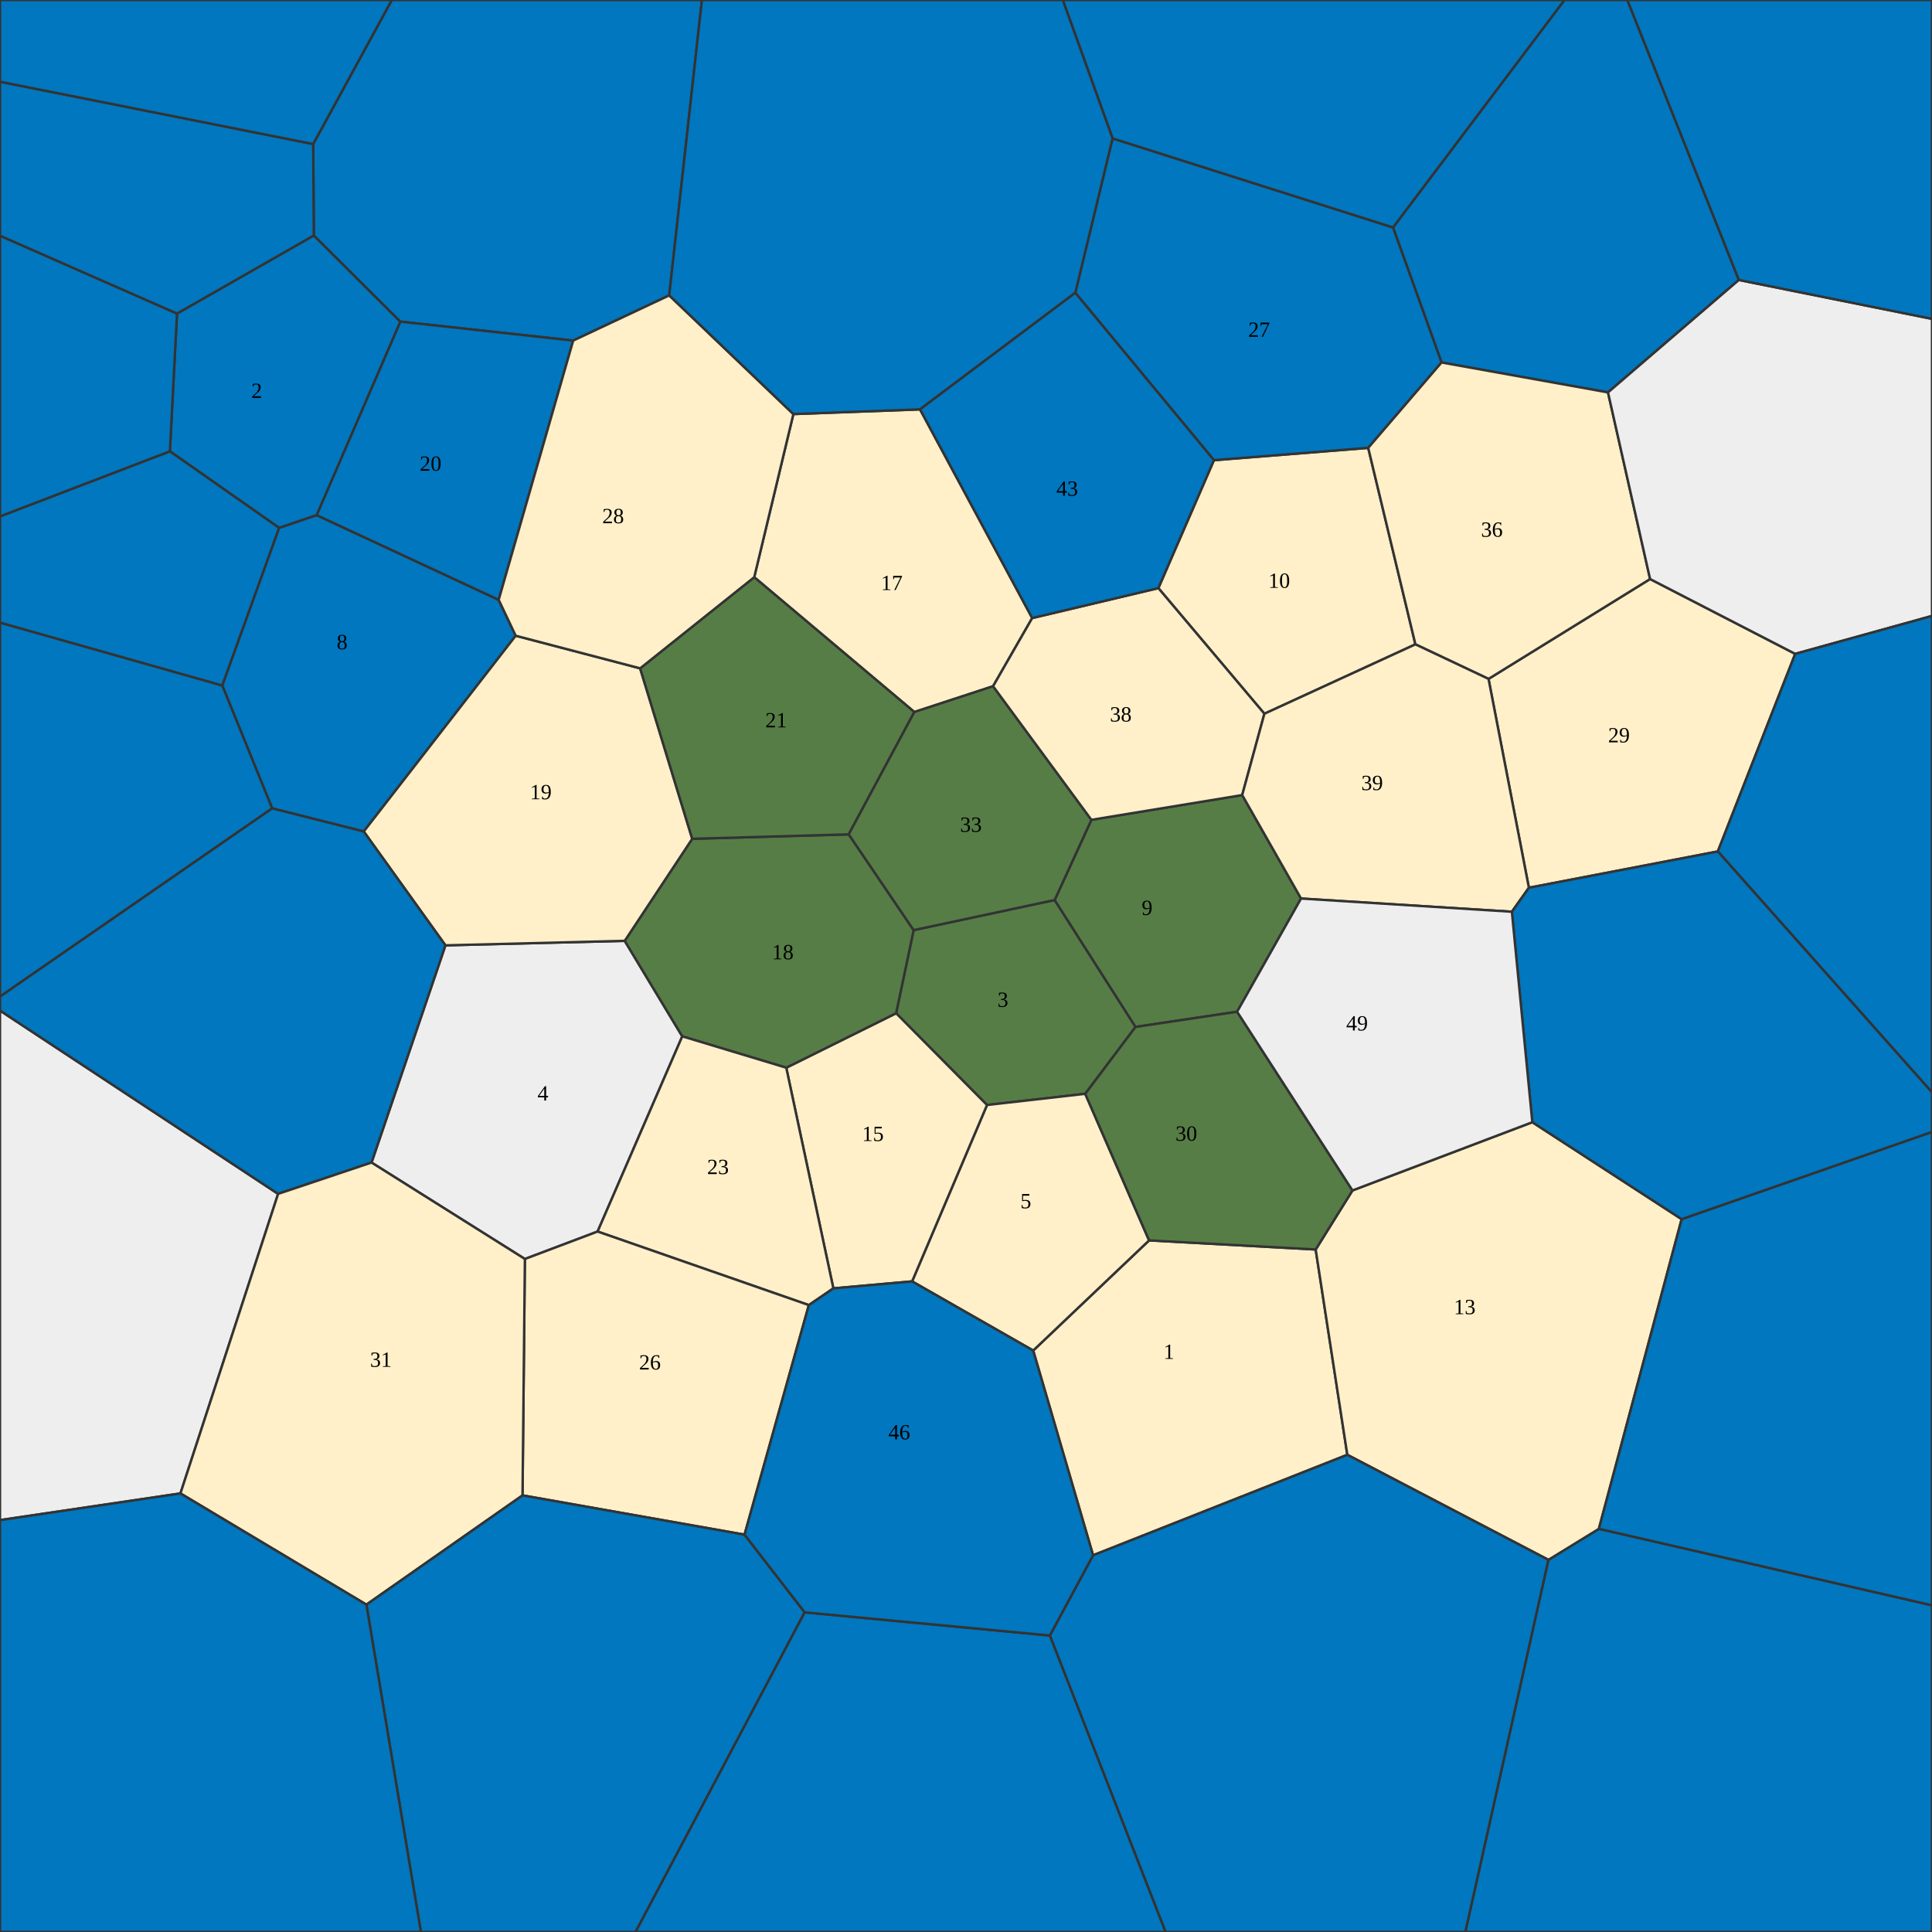
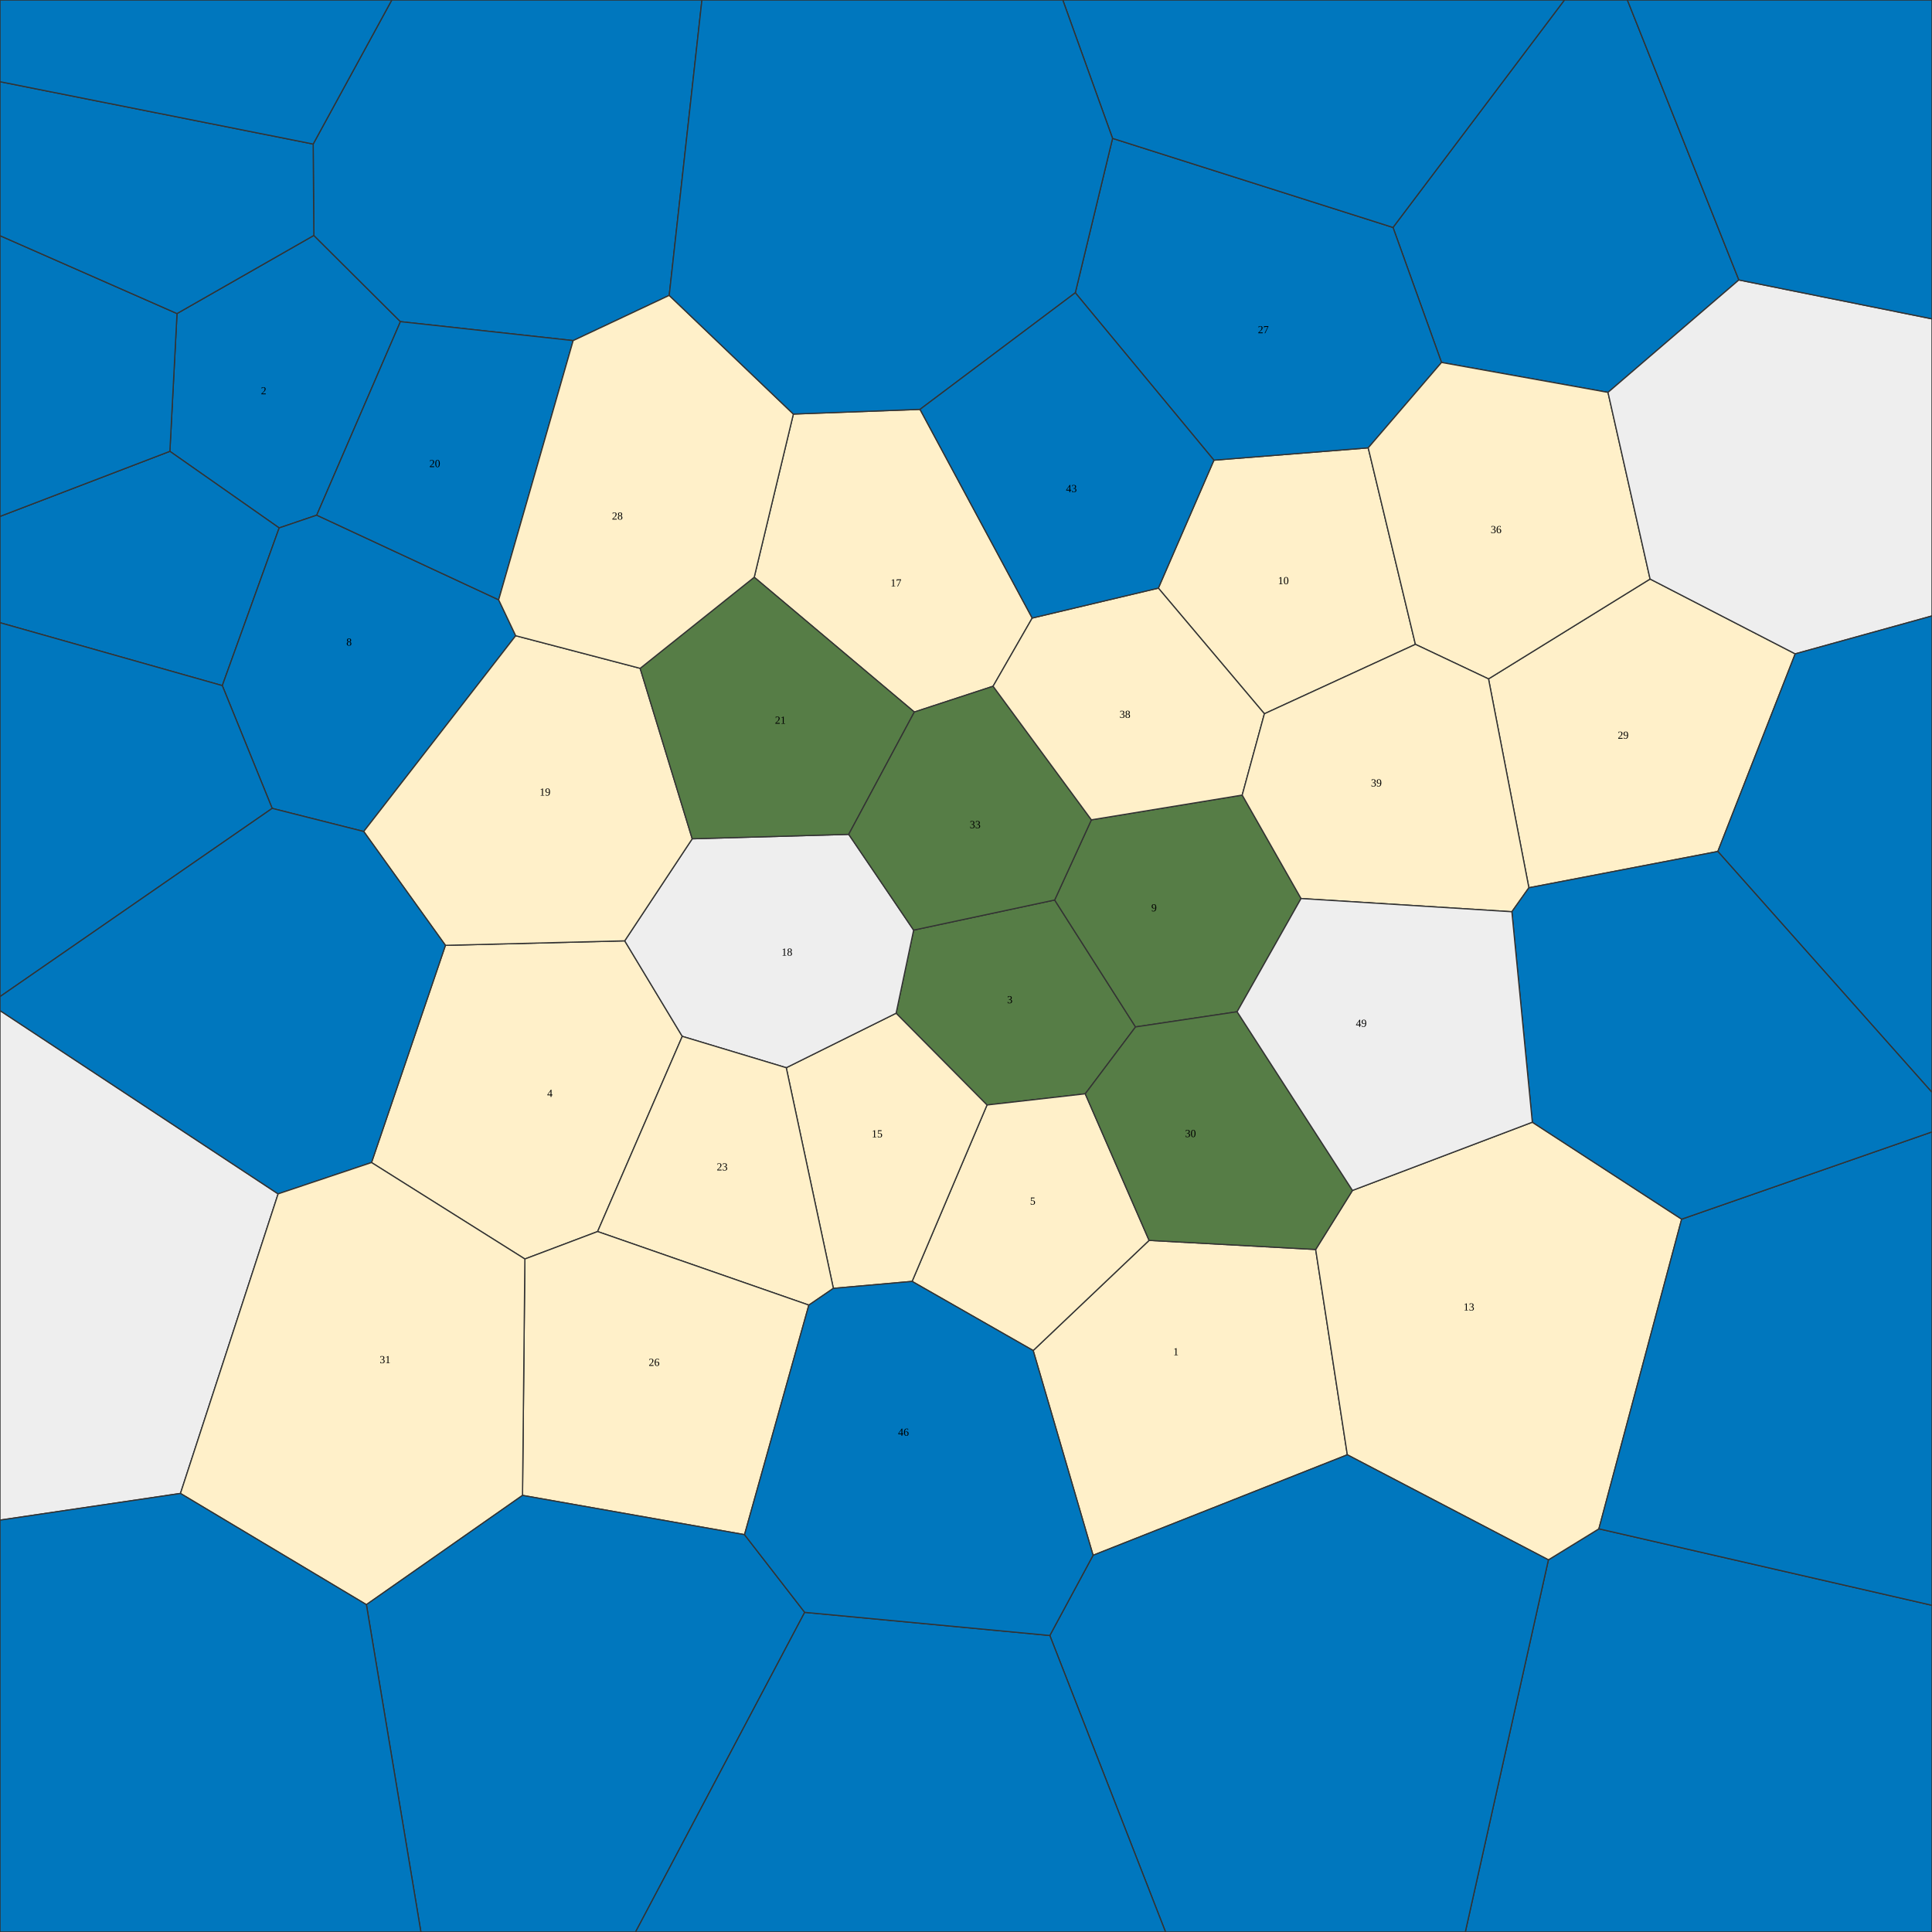
- <svg xmlns="http://www.w3.org/2000/svg" width="800" height="800" id="map" seed="0.104" viewBox="0 0 800 800">
-   <g>
-     <path id="cell-00000" d="M 800 800 L 606.753,800 L 641.162,645.891 L 662.062,633.047 L 800,664.723 L 800,800 Z" fill="#0077be" stroke="#333333" />
-   </g>
-   <g>
-     <path id="cell-00001" d="M 475.814 513.618 L 544.796,517.384 L 557.898,602.398 L 452.621,644.009 L 427.817,559.229 L 475.814,513.618 Z" fill="#FFF0c9" stroke="#333333" />
-   </g>
-   <g>
-     <path id="cell-00002" d="M 131.154 213.318 L 115.601,218.603 L 70.342,186.88 L 73.293,129.838 L 129.952,97.485 L 165.808,133.185 L 131.154,213.318 Z" fill="#0077be" stroke="#333333" />
-   </g>
-   <g>
-     <path id="cell-00003" d="M 436.714 372.671 L 470.204,425.232 L 449.378,452.929 L 408.697,457.561 L 371.055,419.559 L 378.314,385.143 L 436.714,372.671 Z" fill="#567d46" stroke="#333333" />
-   </g>
-   <g>
-     <path id="cell-00004" d="M 282.516 429.133 L 247.456,509.956 L 217.34,521.323 L 153.841,481.388 L 184.447,391.445 L 258.684,389.579 L 282.516,429.133 Z" fill="#eeeeee" stroke="#333333" />
-   </g>
-   <g>
-     <path id="cell-00005" d="M 449.378 452.929 L 475.814,513.618 L 427.817,559.229 L 377.681,530.6 L 408.697,457.561 L 449.378,452.929 Z" fill="#FFF0c9" stroke="#333333" />
-   </g>
-   <g>
-     <path id="cell-00006" d="M 115.601 218.603 L 92.051,283.897 L 0,257.85 L 0,213.827 L 70.342,186.88 L 115.601,218.603 Z" fill="#0077be" stroke="#333333" />
-   </g>
-   <g>
-     <path id="cell-00007" d="M 237.341 141.035 L 165.808,133.185 L 129.952,97.485 L 129.679,59.645 L 162.233,0 L 290.654,0 L 277.11,122.319 L 237.341,141.035 Z" fill="#0077be" stroke="#333333" />
-   </g>
-   <g>
-     <path id="cell-00008" d="M 206.492 248.372 L 213.547,263.24 L 150.62,344.31 L 112.697,334.731 L 92.051,283.897 L 115.601,218.603 L 131.154,213.318 L 206.492,248.372 Z" fill="#0077be" stroke="#333333" />
-   </g>
-   <g>
-     <path id="cell-00009" d="M 436.714 372.671 L 451.922,339.469 L 514.374,329.221 L 538.739,372.063 L 512.267,418.936 L 470.204,425.232 L 436.714,372.671 Z" fill="#567d46" stroke="#333333" />
-   </g>
-   <g>
-     <path id="cell-00010" d="M 523.558 295.553 L 479.65,243.526 L 502.663,190.556 L 566.549,185.445 L 586.091,266.809 L 523.558,295.553 Z" fill="#FFF0c9" stroke="#333333" />
-   </g>
-   <g>
-     <path id="cell-00011" d="M 112.697 334.731 L 0,412.684 L 0,257.85 L 92.051,283.897 L 112.697,334.731 Z" fill="#0077be" stroke="#333333" />
-   </g>
-   <g>
-     <path id="cell-00012" d="M 596.907 150.096 L 576.813,94.182 L 647.798,0 L 673.859,0 L 720.031,115.929 L 665.838,162.484 L 596.907,150.096 Z" fill="#0077be" stroke="#333333" />
-   </g>
-   <g>
-     <path id="cell-00013" d="M 560.031 492.934 L 634.501,464.682 L 696.327,504.83 L 662.062,633.047 L 641.162,645.891 L 557.898,602.398 L 544.796,517.384 L 560.031,492.934 Z" fill="#FFF0c9" stroke="#333333" />
-   </g>
-   <g>
-     <path id="cell-00014" d="M 557.898 602.398 L 641.162,645.891 L 606.753,800 L 482.621,800 L 434.708,677.226 L 452.621,644.009 L 557.898,602.398 Z" fill="#0077be" stroke="#333333" />
-   </g>
-   <g>
-     <path id="cell-00015" d="M 371.055 419.559 L 408.697,457.561 L 377.681,530.6 L 345.075,533.482 L 325.571,442.119 L 371.055,419.559 Z" fill="#FFF0c9" stroke="#333333" />
-   </g>
-   <g>
-     <path id="cell-00016" d="M 0 97.588 L 73.293,129.838 L 70.342,186.88 L 0,213.827 L 0,97.588 Z" fill="#0077be" stroke="#333333" />
-   </g>
-   <g>
-     <path id="cell-00017" d="M 378.606 294.835 L 312.306,239.012 L 328.516,171.456 L 380.96,169.513 L 427.418,255.924 L 411.216,284.155 L 378.606,294.835 Z" fill="#FFF0c9" stroke="#333333" />
-   </g>
-   <g>
-     <path id="cell-00018" d="M 351.442 345.487 L 378.314,385.143 L 371.055,419.559 L 325.571,442.119 L 282.516,429.133 L 258.684,389.579 L 286.633,347.329 L 351.442,345.487 Z" fill="#567d46" stroke="#333333" />
-   </g>
-   <g>
-     <path id="cell-00019" d="M 265.069 276.739 L 286.633,347.329 L 258.684,389.579 L 184.447,391.445 L 150.62,344.31 L 213.547,263.24 L 265.069,276.739 Z" fill="#FFF0c9" stroke="#333333" />
-   </g>
-   <g>
-     <path id="cell-00020" d="M 206.492 248.372 L 131.154,213.318 L 165.808,133.185 L 237.341,141.035 L 206.492,248.372 Z" fill="#0077be" stroke="#333333" />
-   </g>
-   <g>
-     <path id="cell-00021" d="M 351.442 345.487 L 286.633,347.329 L 265.069,276.739 L 312.306,239.012 L 378.606,294.835 L 351.442,345.487 Z" fill="#567d46" stroke="#333333" />
-   </g>
-   <g>
-     <path id="cell-00022" d="M 0 418.46 L 115.163,494.361 L 74.72,618.398 L 0,629.449 L 0,418.46 Z" fill="#eeeeee" stroke="#333333" />
-   </g>
-   <g>
-     <path id="cell-00023" d="M 282.516 429.133 L 325.571,442.119 L 345.075,533.482 L 334.928,540.415 L 247.456,509.956 L 282.516,429.133 Z" fill="#FFF0c9" stroke="#333333" />
-   </g>
-   <g>
-     <path id="cell-00024" d="M 73.293 129.838 L 0,97.588 L 0,33.834 L 129.679,59.645 L 129.952,97.485 L 73.293,129.838 Z" fill="#0077be" stroke="#333333" />
-   </g>
-   <g>
-     <path id="cell-00025" d="M 184.447 391.445 L 153.841,481.388 L 115.163,494.361 L 0,418.46 L 0,412.684 L 112.697,334.731 L 150.62,344.31 L 184.447,391.445 Z" fill="#0077be" stroke="#333333" />
-   </g>
-   <g>
-     <path id="cell-00026" d="M 334.928 540.415 L 308.293,635.466 L 216.363,619.208 L 217.34,521.323 L 247.456,509.956 L 334.928,540.415 Z" fill="#FFF0c9" stroke="#333333" />
-   </g>
-   <g>
-     <path id="cell-00027" d="M 502.663 190.556 L 445.257,121.232 L 460.688,57.299 L 576.813,94.182 L 596.907,150.096 L 566.549,185.445 L 502.663,190.556 Z" fill="#0077be" stroke="#333333" />
-   </g>
-   <g>
-     <path id="cell-00028" d="M 265.069 276.739 L 213.547,263.24 L 206.492,248.372 L 237.341,141.035 L 277.11,122.319 L 328.516,171.456 L 312.306,239.012 L 265.069,276.739 Z" fill="#FFF0c9" stroke="#333333" />
-   </g>
-   <g>
-     <path id="cell-00029" d="M 616.364 281.118 L 683.266,239.763 L 743.357,270.746 L 711.316,352.566 L 633.079,367.599 L 616.364,281.118 Z" fill="#FFF0c9" stroke="#333333" />
-   </g>
-   <g>
-     <path id="cell-00030" d="M 449.378 452.929 L 470.204,425.232 L 512.267,418.936 L 560.031,492.934 L 544.796,517.384 L 475.814,513.618 L 449.378,452.929 Z" fill="#567d46" stroke="#333333" />
-   </g>
-   <g>
-     <path id="cell-00031" d="M 217.34 521.323 L 216.363,619.208 L 151.717,664.444 L 74.72,618.398 L 115.163,494.361 L 153.841,481.388 L 217.34,521.323 Z" fill="#FFF0c9" stroke="#333333" />
-   </g>
-   <g>
-     <path id="cell-00032" d="M 647.798 0 L 576.813,94.182 L 460.688,57.299 L 440.072,0 L 647.798,0 Z" fill="#0077be" stroke="#333333" />
-   </g>
-   <g>
-     <path id="cell-00033" d="M 436.714 372.671 L 378.314,385.143 L 351.442,345.487 L 378.606,294.835 L 411.216,284.155 L 451.922,339.469 L 436.714,372.671 Z" fill="#567d46" stroke="#333333" />
-   </g>
-   <g>
-     <path id="cell-00034" d="M 328.516 171.456 L 277.11,122.319 L 290.654,0 L 440.072,0 L 460.688,57.299 L 445.257,121.232 L 380.96,169.513 L 328.516,171.456 Z" fill="#0077be" stroke="#333333" />
-   </g>
-   <g>
-     <path id="cell-00035" d="M 308.293 635.466 L 333.209,667.634 L 263.176,800 L 174.287,800 L 151.717,664.444 L 216.363,619.208 L 308.293,635.466 Z" fill="#0077be" stroke="#333333" />
-   </g>
-   <g>
-     <path id="cell-00036" d="M 616.364 281.118 L 586.091,266.809 L 566.549,185.445 L 596.907,150.096 L 665.838,162.484 L 683.266,239.763 L 616.364,281.118 Z" fill="#FFF0c9" stroke="#333333" />
-   </g>
-   <g>
-     <path id="cell-00037" d="M 162.233 0 L 129.679,59.645 L 0,33.834 L 0,0 L 162.233,0 Z" fill="#0077be" stroke="#333333" />
-   </g>
-   <g>
-     <path id="cell-00038" d="M 451.922 339.469 L 411.216,284.155 L 427.418,255.924 L 479.65,243.526 L 523.558,295.553 L 514.374,329.221 L 451.922,339.469 Z" fill="#FFF0c9" stroke="#333333" />
-   </g>
-   <g>
-     <path id="cell-00039" d="M 514.374 329.221 L 523.558,295.553 L 586.091,266.809 L 616.364,281.118 L 633.079,367.599 L 626.033,377.536 L 538.739,372.063 L 514.374,329.221 Z" fill="#FFF0c9" stroke="#333333" />
-   </g>
-   <g>
-     <path id="cell-00040" d="M 800 664.723 L 662.062,633.047 L 696.327,504.83 L 800,468.692 L 800,664.723 Z" fill="#0077be" stroke="#333333" />
-   </g>
-   <g>
-     <path id="cell-00041" d="M 683.266 239.763 L 665.838,162.484 L 720.031,115.929 L 800,132.033 L 800,255.045 L 743.357,270.746 L 683.266,239.763 Z" fill="#eeeeee" stroke="#333333" />
-   </g>
-   <g>
-     <path id="cell-00042" d="M 263.176 800 L 333.209,667.634 L 434.708,677.226 L 482.621,800 L 263.176,800 Z" fill="#0077be" stroke="#333333" />
-   </g>
-   <g>
-     <path id="cell-00043" d="M 427.418 255.924 L 380.96,169.513 L 445.257,121.232 L 502.663,190.556 L 479.65,243.526 L 427.418,255.924 Z" fill="#0077be" stroke="#333333" />
-   </g>
-   <g>
-     <path id="cell-00044" d="M 800 452.333 L 711.316,352.566 L 743.357,270.746 L 800,255.045 L 800,452.333 Z" fill="#0077be" stroke="#333333" />
-   </g>
-   <g>
-     <path id="cell-00045" d="M 800 0 L 800,132.033 L 720.031,115.929 L 673.859,0 L 800,0 Z" fill="#0077be" stroke="#333333" />
-   </g>
-   <g>
-     <path id="cell-00046" d="M 377.681 530.6 L 427.817,559.229 L 452.621,644.009 L 434.708,677.226 L 333.209,667.634 L 308.293,635.466 L 334.928,540.415 L 345.075,533.482 L 377.681,530.6 Z" fill="#0077be" stroke="#333333" />
-   </g>
-   <g>
-     <path id="cell-00047" d="M 633.079 367.599 L 711.316,352.566 L 800,452.333 L 800,468.692 L 696.327,504.83 L 634.501,464.682 L 626.033,377.536 L 633.079,367.599 Z" fill="#0077be" stroke="#333333" />
-   </g>
-   <g>
-     <path id="cell-00048" d="M 0 800 L 0,629.449 L 74.72,618.398 L 151.717,664.444 L 174.287,800 L 0,800 Z" fill="#0077be" stroke="#333333" />
-   </g>
-   <g>
-     <path id="cell-00049" d="M 512.267 418.936 L 538.739,372.063 L 626.033,377.536 L 634.501,464.682 L 560.031,492.934 L 512.267,418.936 Z" fill="#eeeeee" stroke="#333333" />
-   </g>
-   <g>
-     <text id="label-1" x="481.791" y="562.689" font-size=".75em">1</text>
-   </g>
-   <g>
-     <text id="label-2" x="104.051" y="164.77" font-size=".75em">2</text>
-   </g>
-   <g>
-     <text id="label-3" x="413.019" y="416.923" font-size=".75em">3</text>
-   </g>
-   <g>
-     <text id="label-4" x="222.575" y="455.699" font-size=".75em">4</text>
-   </g>
-   <g>
-     <text id="label-5" x="422.515" y="500.312" font-size=".75em">5</text>
-   </g>
-   <g>
-     <text id="label-8" x="139.413" y="268.834" font-size=".75em">8</text>
-   </g>
-   <g>
-     <text id="label-9" x="472.734" y="378.874" font-size=".75em">9</text>
-   </g>
-   <g>
-     <text id="label-10" x="525.173" y="243.414" font-size=".75em">10</text>
-   </g>
-   <g>
-     <text id="label-13" x="601.985" y="544.164" font-size=".75em">13</text>
-   </g>
-   <g>
-     <text id="label-15" x="356.943" y="472.467" font-size=".75em">15</text>
-   </g>
-   <g>
-     <text id="label-17" x="364.754" y="244.337" font-size=".75em">17</text>
-   </g>
-   <g>
-     <text id="label-18" x="319.623" y="397.224" font-size=".75em">18</text>
-   </g>
-   <g>
-     <text id="label-19" x="219.439" y="330.95" font-size=".75em">19</text>
-   </g>
-   <g>
-     <text id="label-20" x="173.798" y="194.932" font-size=".75em">20</text>
-   </g>
-   <g>
-     <text id="label-21" x="316.893" y="301.181" font-size=".75em">21</text>
-   </g>
-   <g>
-     <text id="label-23" x="292.798" y="486.16" font-size=".75em">23</text>
-   </g>
-   <g>
-     <text id="label-26" x="264.617" y="567.089" font-size=".75em">26</text>
-   </g>
-   <g>
-     <text id="label-27" x="516.859" y="139.481" font-size=".75em">27</text>
-   </g>
-   <g>
-     <text id="label-28" x="249.385" y="216.655" font-size=".75em">28</text>
-   </g>
-   <g>
-     <text id="label-29" x="665.879" y="307.403" font-size=".75em">29</text>
-   </g>
-   <g>
-     <text id="label-30" x="486.723" y="472.343" font-size=".75em">30</text>
-   </g>
-   <g>
-     <text id="label-31" x="153.221" y="565.977" font-size=".75em">31</text>
-   </g>
-   <g>
-     <text id="label-33" x="397.537" y="344.429" font-size=".75em">33</text>
-   </g>
-   <g>
-     <text id="label-36" x="613.25" y="222.26" font-size=".75em">36</text>
-   </g>
-   <g>
-     <text id="label-38" x="459.588" y="298.765" font-size=".75em">38</text>
-   </g>
-   <g>
-     <text id="label-39" x="563.667" y="327.158" font-size=".75em">39</text>
-   </g>
-   <g>
-     <text id="label-43" x="437.399" y="205.281" font-size=".75em">43</text>
-   </g>
-   <g>
-     <text id="label-46" x="367.864" y="596.02" font-size=".75em">46</text>
-   </g>
-   <g>
-     <text id="label-49" x="557.426" y="426.706" font-size=".75em">49</text>
+ <svg xmlns="http://www.w3.org/2000/svg" width="1600" height="1600" id="map" seed="0.104" viewBox="0 0 1600 1600">
+   <g>
+     <path id="cell-00000" d="M 1600 1600 L 1213.507,1600 L 1282.323,1291.782 L 1324.124,1266.095 L 1600,1329.447 L 1600,1600 Z" fill="#0077be" stroke="#333333" />
+   </g>
+   <g>
+     <path id="cell-00001" d="M 951.627 1027.236 L 1089.592,1034.768 L 1115.797,1204.796 L 905.242,1288.018 L 855.635,1118.457 L 951.627,1027.236 Z" fill="#FFF0c9" stroke="#333333" />
+   </g>
+   <g>
+     <path id="cell-00002" d="M 262.309 426.637 L 231.203,437.207 L 140.684,373.76 L 146.587,259.676 L 259.904,194.97 L 331.616,266.369 L 262.309,426.637 Z" fill="#0077be" stroke="#333333" />
+   </g>
+   <g>
+     <path id="cell-00003" d="M 873.427 745.342 L 940.407,850.463 L 898.755,905.857 L 817.394,915.123 L 742.11,839.118 L 756.627,770.286 L 873.427,745.342 Z" fill="#567d46" stroke="#333333" />
+   </g>
+   <g>
+     <path id="cell-00004" d="M 565.032 858.265 L 494.912,1019.913 L 434.681,1042.646 L 307.681,962.776 L 368.893,782.889 L 517.367,779.157 L 565.032,858.265 Z" fill="#FFF0c9" stroke="#333333" />
+   </g>
+   <g>
+     <path id="cell-00005" d="M 898.755 905.857 L 951.627,1027.236 L 855.635,1118.457 L 755.362,1061.2 L 817.394,915.123 L 898.755,905.857 Z" fill="#FFF0c9" stroke="#333333" />
+   </g>
+   <g>
+     <path id="cell-00006" d="M 231.203 437.207 L 184.101,567.794 L 0,515.7 L 0,427.655 L 140.684,373.76 L 231.203,437.207 Z" fill="#0077be" stroke="#333333" />
+   </g>
+   <g>
+     <path id="cell-00007" d="M 474.681 282.07 L 331.616,266.369 L 259.904,194.97 L 259.359,119.29 L 324.466,0 L 581.308,0 L 554.221,244.638 L 474.681,282.07 Z" fill="#0077be" stroke="#333333" />
+   </g>
+   <g>
+     <path id="cell-00008" d="M 412.985 496.743 L 427.094,526.48 L 301.24,688.62 L 225.394,669.462 L 184.101,567.794 L 231.203,437.207 L 262.309,426.637 L 412.985,496.743 Z" fill="#0077be" stroke="#333333" />
+   </g>
+   <g>
+     <path id="cell-00009" d="M 873.427 745.342 L 903.845,678.938 L 1028.748,658.441 L 1077.479,744.126 L 1024.534,837.872 L 940.407,850.463 L 873.427,745.342 Z" fill="#567d46" stroke="#333333" />
+   </g>
+   <g>
+     <path id="cell-00010" d="M 1047.117 591.106 L 959.3,487.052 L 1005.326,381.112 L 1133.099,370.891 L 1172.182,533.617 L 1047.117,591.106 Z" fill="#FFF0c9" stroke="#333333" />
+   </g>
+   <g>
+     <path id="cell-00011" d="M 225.394 669.462 L 0,825.367 L 0,515.7 L 184.101,567.794 L 225.394,669.462 Z" fill="#0077be" stroke="#333333" />
+   </g>
+   <g>
+     <path id="cell-00012" d="M 1193.813 300.192 L 1153.627,188.364 L 1295.596,0 L 1347.718,0 L 1440.063,231.859 L 1331.676,324.968 L 1193.813,300.192 Z" fill="#0077be" stroke="#333333" />
+   </g>
+   <g>
+     <path id="cell-00013" d="M 1120.062 985.867 L 1269.002,929.365 L 1392.655,1009.659 L 1324.124,1266.095 L 1282.323,1291.782 L 1115.797,1204.796 L 1089.592,1034.768 L 1120.062,985.867 Z" fill="#FFF0c9" stroke="#333333" />
+   </g>
+   <g>
+     <path id="cell-00014" d="M 1115.797 1204.796 L 1282.323,1291.782 L 1213.507,1600 L 965.242,1600 L 869.415,1354.452 L 905.242,1288.018 L 1115.797,1204.796 Z" fill="#0077be" stroke="#333333" />
+   </g>
+   <g>
+     <path id="cell-00015" d="M 742.11 839.118 L 817.394,915.123 L 755.362,1061.2 L 690.15,1066.964 L 651.142,884.238 L 742.11,839.118 Z" fill="#FFF0c9" stroke="#333333" />
+   </g>
+   <g>
+     <path id="cell-00016" d="M 0 195.177 L 146.587,259.676 L 140.684,373.76 L 0,427.655 L 0,195.177 Z" fill="#0077be" stroke="#333333" />
+   </g>
+   <g>
+     <path id="cell-00017" d="M 757.211 589.671 L 624.613,478.024 L 657.033,342.911 L 761.92,339.026 L 854.837,511.848 L 822.432,568.309 L 757.211,589.671 Z" fill="#FFF0c9" stroke="#333333" />
+   </g>
+   <g>
+     <path id="cell-00018" d="M 702.884 690.973 L 756.627,770.286 L 742.11,839.118 L 651.142,884.238 L 565.032,858.265 L 517.367,779.157 L 573.265,694.658 L 702.884,690.973 Z" fill="#eeeeee" stroke="#333333" />
+   </g>
+   <g>
+     <path id="cell-00019" d="M 530.138 553.478 L 573.265,694.658 L 517.367,779.157 L 368.893,782.889 L 301.24,688.62 L 427.094,526.48 L 530.138,553.478 Z" fill="#FFF0c9" stroke="#333333" />
+   </g>
+   <g>
+     <path id="cell-00020" d="M 412.985 496.743 L 262.309,426.637 L 331.616,266.369 L 474.681,282.07 L 412.985,496.743 Z" fill="#0077be" stroke="#333333" />
+   </g>
+   <g>
+     <path id="cell-00021" d="M 702.884 690.973 L 573.265,694.658 L 530.138,553.478 L 624.613,478.024 L 757.211,589.671 L 702.884,690.973 Z" fill="#567d46" stroke="#333333" />
+   </g>
+   <g>
+     <path id="cell-00022" d="M 0 836.919 L 230.326,988.722 L 149.44,1236.796 L 0,1258.898 L 0,836.919 Z" fill="#eeeeee" stroke="#333333" />
+   </g>
+   <g>
+     <path id="cell-00023" d="M 565.032 858.265 L 651.142,884.238 L 690.15,1066.964 L 669.855,1080.831 L 494.912,1019.913 L 565.032,858.265 Z" fill="#FFF0c9" stroke="#333333" />
+   </g>
+   <g>
+     <path id="cell-00024" d="M 146.587 259.676 L 0,195.177 L 0,67.669 L 259.359,119.29 L 259.904,194.97 L 146.587,259.676 Z" fill="#0077be" stroke="#333333" />
+   </g>
+   <g>
+     <path id="cell-00025" d="M 368.893 782.889 L 307.681,962.776 L 230.326,988.722 L 0,836.919 L 0,825.367 L 225.394,669.462 L 301.24,688.62 L 368.893,782.889 Z" fill="#0077be" stroke="#333333" />
+   </g>
+   <g>
+     <path id="cell-00026" d="M 669.855 1080.831 L 616.586,1270.933 L 432.727,1238.416 L 434.681,1042.646 L 494.912,1019.913 L 669.855,1080.831 Z" fill="#FFF0c9" stroke="#333333" />
+   </g>
+   <g>
+     <path id="cell-00027" d="M 1005.326 381.112 L 890.515,242.464 L 921.376,114.599 L 1153.627,188.364 L 1193.813,300.192 L 1133.099,370.891 L 1005.326,381.112 Z" fill="#0077be" stroke="#333333" />
+   </g>
+   <g>
+     <path id="cell-00028" d="M 530.138 553.478 L 427.094,526.48 L 412.985,496.743 L 474.681,282.07 L 554.221,244.638 L 657.033,342.911 L 624.613,478.024 L 530.138,553.478 Z" fill="#FFF0c9" stroke="#333333" />
+   </g>
+   <g>
+     <path id="cell-00029" d="M 1232.727 562.235 L 1366.531,479.527 L 1486.713,541.492 L 1422.632,705.132 L 1266.157,735.199 L 1232.727,562.235 Z" fill="#FFF0c9" stroke="#333333" />
+   </g>
+   <g>
+     <path id="cell-00030" d="M 898.755 905.857 L 940.407,850.463 L 1024.534,837.872 L 1120.062,985.867 L 1089.592,1034.768 L 951.627,1027.236 L 898.755,905.857 Z" fill="#567d46" stroke="#333333" />
+   </g>
+   <g>
+     <path id="cell-00031" d="M 434.681 1042.646 L 432.727,1238.416 L 303.435,1328.889 L 149.44,1236.796 L 230.326,988.722 L 307.681,962.776 L 434.681,1042.646 Z" fill="#FFF0c9" stroke="#333333" />
+   </g>
+   <g>
+     <path id="cell-00032" d="M 1295.596 0 L 1153.627,188.364 L 921.376,114.599 L 880.145,0 L 1295.596,0 Z" fill="#0077be" stroke="#333333" />
+   </g>
+   <g>
+     <path id="cell-00033" d="M 873.427 745.342 L 756.627,770.286 L 702.884,690.973 L 757.211,589.671 L 822.432,568.309 L 903.845,678.938 L 873.427,745.342 Z" fill="#567d46" stroke="#333333" />
+   </g>
+   <g>
+     <path id="cell-00034" d="M 657.033 342.911 L 554.221,244.638 L 581.308,0 L 880.145,0 L 921.376,114.599 L 890.515,242.464 L 761.92,339.026 L 657.033,342.911 Z" fill="#0077be" stroke="#333333" />
+   </g>
+   <g>
+     <path id="cell-00035" d="M 616.586 1270.933 L 666.419,1335.268 L 526.352,1600 L 348.573,1600 L 303.435,1328.889 L 432.727,1238.416 L 616.586,1270.933 Z" fill="#0077be" stroke="#333333" />
+   </g>
+   <g>
+     <path id="cell-00036" d="M 1232.727 562.235 L 1172.182,533.617 L 1133.099,370.891 L 1193.813,300.192 L 1331.676,324.968 L 1366.531,479.527 L 1232.727,562.235 Z" fill="#FFF0c9" stroke="#333333" />
+   </g>
+   <g>
+     <path id="cell-00037" d="M 324.466 0 L 259.359,119.29 L 0,67.669 L 0,0 L 324.466,0 Z" fill="#0077be" stroke="#333333" />
+   </g>
+   <g>
+     <path id="cell-00038" d="M 903.845 678.938 L 822.432,568.309 L 854.837,511.848 L 959.3,487.052 L 1047.117,591.106 L 1028.748,658.441 L 903.845,678.938 Z" fill="#FFF0c9" stroke="#333333" />
+   </g>
+   <g>
+     <path id="cell-00039" d="M 1028.748 658.441 L 1047.117,591.106 L 1172.182,533.617 L 1232.727,562.235 L 1266.157,735.199 L 1252.066,755.072 L 1077.479,744.126 L 1028.748,658.441 Z" fill="#FFF0c9" stroke="#333333" />
+   </g>
+   <g>
+     <path id="cell-00040" d="M 1600 1329.447 L 1324.124,1266.095 L 1392.655,1009.659 L 1600,937.383 L 1600,1329.447 Z" fill="#0077be" stroke="#333333" />
+   </g>
+   <g>
+     <path id="cell-00041" d="M 1366.531 479.527 L 1331.676,324.968 L 1440.063,231.859 L 1600,264.066 L 1600,510.09 L 1486.713,541.492 L 1366.531,479.527 Z" fill="#eeeeee" stroke="#333333" />
+   </g>
+   <g>
+     <path id="cell-00042" d="M 526.352 1600 L 666.419,1335.268 L 869.415,1354.452 L 965.242,1600 L 526.352,1600 Z" fill="#0077be" stroke="#333333" />
+   </g>
+   <g>
+     <path id="cell-00043" d="M 854.837 511.848 L 761.92,339.026 L 890.515,242.464 L 1005.326,381.112 L 959.3,487.052 L 854.837,511.848 Z" fill="#0077be" stroke="#333333" />
+   </g>
+   <g>
+     <path id="cell-00044" d="M 1600 904.667 L 1422.632,705.132 L 1486.713,541.492 L 1600,510.09 L 1600,904.667 Z" fill="#0077be" stroke="#333333" />
+   </g>
+   <g>
+     <path id="cell-00045" d="M 1600 0 L 1600,264.066 L 1440.063,231.859 L 1347.718,0 L 1600,0 Z" fill="#0077be" stroke="#333333" />
+   </g>
+   <g>
+     <path id="cell-00046" d="M 755.362 1061.2 L 855.635,1118.457 L 905.242,1288.018 L 869.415,1354.452 L 666.419,1335.268 L 616.586,1270.933 L 669.855,1080.831 L 690.15,1066.964 L 755.362,1061.2 Z" fill="#0077be" stroke="#333333" />
+   </g>
+   <g>
+     <path id="cell-00047" d="M 1266.157 735.199 L 1422.632,705.132 L 1600,904.667 L 1600,937.383 L 1392.655,1009.659 L 1269.002,929.365 L 1252.066,755.072 L 1266.157,735.199 Z" fill="#0077be" stroke="#333333" />
+   </g>
+   <g>
+     <path id="cell-00048" d="M 0 1600 L 0,1258.898 L 149.44,1236.796 L 303.435,1328.889 L 348.573,1600 L 0,1600 Z" fill="#0077be" stroke="#333333" />
+   </g>
+   <g>
+     <path id="cell-00049" d="M 1024.534 837.872 L 1077.479,744.126 L 1252.066,755.072 L 1269.002,929.365 L 1120.062,985.867 L 1024.534,837.872 Z" fill="#eeeeee" stroke="#333333" />
+   </g>
+   <g>
+     <text id="label-1" x="971.582" y="1122.378" font-size=".75em">1</text>
+   </g>
+   <g>
+     <text id="label-2" x="216.102" y="326.54" font-size=".75em">2</text>
+   </g>
+   <g>
+     <text id="label-3" x="834.037" y="830.847" font-size=".75em">3</text>
+   </g>
+   <g>
+     <text id="label-4" x="453.15" y="908.397" font-size=".75em">4</text>
+   </g>
+   <g>
+     <text id="label-5" x="853.03" y="997.623" font-size=".75em">5</text>
+   </g>
+   <g>
+     <text id="label-8" x="286.826" y="534.667" font-size=".75em">8</text>
+   </g>
+   <g>
+     <text id="label-9" x="953.468" y="754.748" font-size=".75em">9</text>
+   </g>
+   <g>
+     <text id="label-10" x="1058.346" y="483.829" font-size=".75em">10</text>
+   </g>
+   <g>
+     <text id="label-13" x="1211.971" y="1085.328" font-size=".75em">13</text>
+   </g>
+   <g>
+     <text id="label-15" x="721.887" y="941.933" font-size=".75em">15</text>
+   </g>
+   <g>
+     <text id="label-17" x="737.509" y="485.675" font-size=".75em">17</text>
+   </g>
+   <g>
+     <text id="label-18" x="647.246" y="791.449" font-size=".75em">18</text>
+   </g>
+   <g>
+     <text id="label-19" x="446.879" y="658.901" font-size=".75em">19</text>
+   </g>
+   <g>
+     <text id="label-20" x="355.596" y="386.863" font-size=".75em">20</text>
+   </g>
+   <g>
+     <text id="label-21" x="641.785" y="599.362" font-size=".75em">21</text>
+   </g>
+   <g>
+     <text id="label-23" x="593.596" y="969.321" font-size=".75em">23</text>
+   </g>
+   <g>
+     <text id="label-26" x="537.235" y="1131.177" font-size=".75em">26</text>
+   </g>
+   <g>
+     <text id="label-27" x="1041.717" y="275.963" font-size=".75em">27</text>
+   </g>
+   <g>
+     <text id="label-28" x="506.77" y="430.31" font-size=".75em">28</text>
+   </g>
+   <g>
+     <text id="label-29" x="1339.759" y="611.805" font-size=".75em">29</text>
+   </g>
+   <g>
+     <text id="label-30" x="981.447" y="941.686" font-size=".75em">30</text>
+   </g>
+   <g>
+     <text id="label-31" x="314.442" y="1128.953" font-size=".75em">31</text>
+   </g>
+   <g>
+     <text id="label-33" x="803.074" y="685.858" font-size=".75em">33</text>
+   </g>
+   <g>
+     <text id="label-36" x="1234.5" y="441.52" font-size=".75em">36</text>
+   </g>
+   <g>
+     <text id="label-38" x="927.177" y="594.53" font-size=".75em">38</text>
+   </g>
+   <g>
+     <text id="label-39" x="1135.335" y="651.316" font-size=".75em">39</text>
+   </g>
+   <g>
+     <text id="label-43" x="882.797" y="407.561" font-size=".75em">43</text>
+   </g>
+   <g>
+     <text id="label-46" x="743.728" y="1189.04" font-size=".75em">46</text>
+   </g>
+   <g>
+     <text id="label-49" x="1122.852" y="850.412" font-size=".75em">49</text>
  </g>
</svg>
